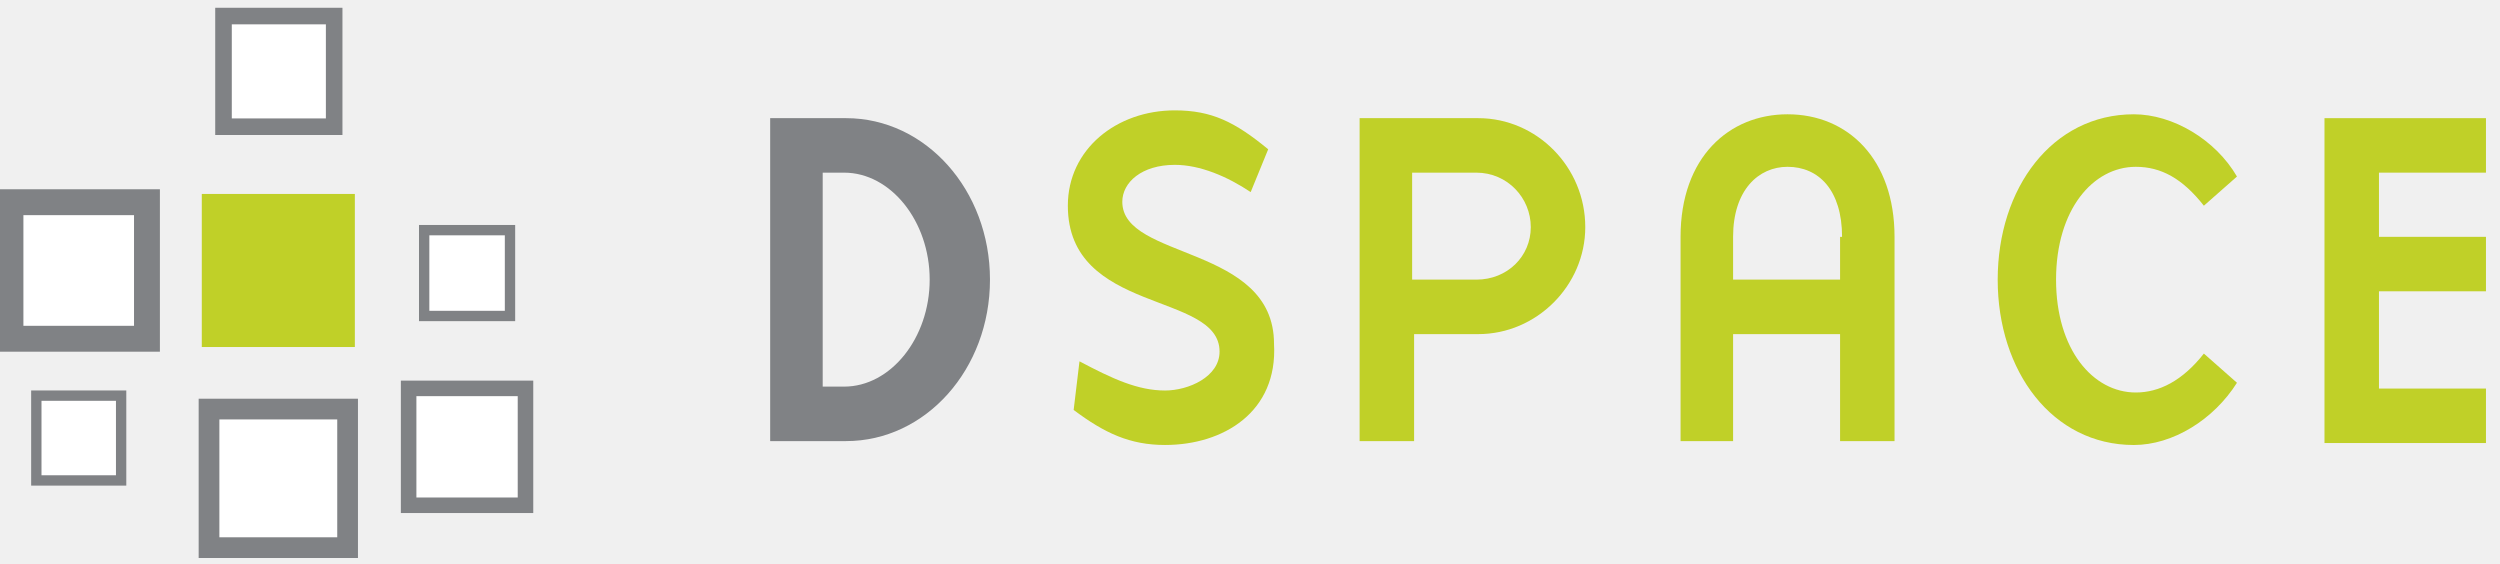
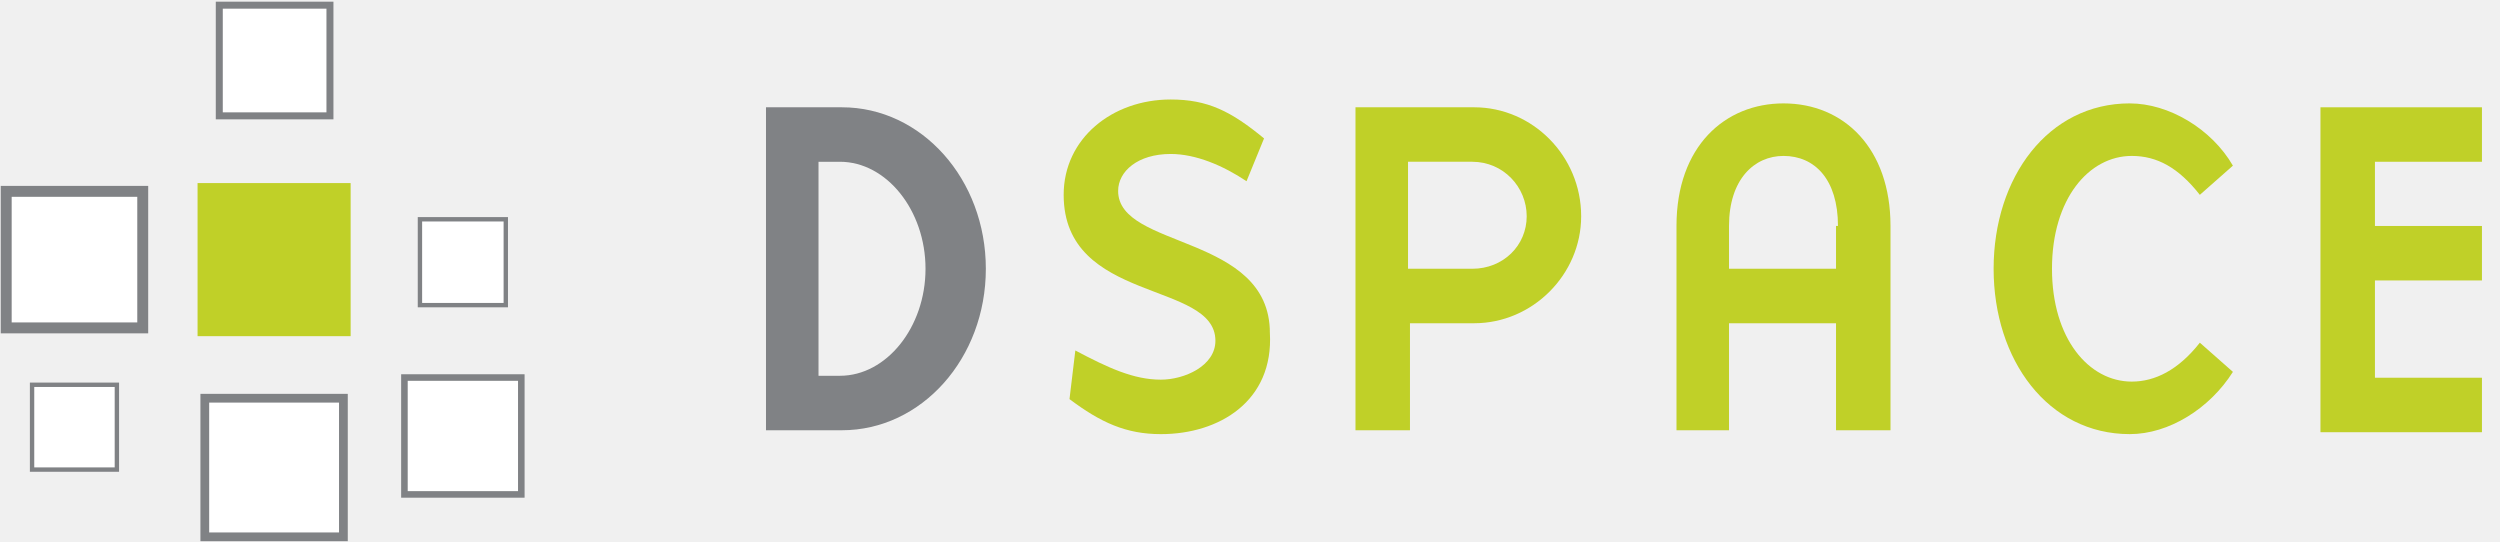
- <svg xmlns="http://www.w3.org/2000/svg" version="1.1" id="svg3053" x="0px" y="0px" width="102px" height="23px" viewBox="69.35 14.7 102 23" enable-background="new 69.35 14.7 102 23" xml:space="preserve">
+ <svg xmlns="http://www.w3.org/2000/svg" width="241.7" height="52.4" id="svg3053" version="1.1">
+   <defs id="defs3079" />
+   <style type="text/css" id="style3055">
+ 	.st0{fill:#FFFFFF;stroke:#808285;stroke-width:1.056;}
+ 	.st1{fill:#808285;}
+ 	.st2{fill:#C0D028;}
+ 	.st3{fill:#FFFFFF;stroke:#808285;stroke-width:0.422;}
+ 	.st4{fill:#FFFFFF;stroke:#808285;stroke-width:0.634;}
+ 	.st5{fill:#FFFFFF;stroke:#808285;stroke-width:0.676;}
+ 	.st6{fill:#FFFFFF;stroke:#808285;stroke-width:0.845;}
+ </style>
  <g id="g3057">
    <g id="svg_1">
-       <rect id="svg_2" x="77.583" y="22.613" fill="#C0D028" width="6.245" height="6.245" />
+       <rect x="19.1" y="17.7" class="st2" width="14.8" height="14.8" id="svg_2" style="fill:#c0d028" />
      <g id="svg_3">
-         <rect id="svg_4" x="86.656" y="24.09" fill="#FFFFFF" stroke="#808285" stroke-width="0.422" width="3.502" height="3.502" />
-         <rect id="svg_5" x="78.469" y="15.355" fill="#FFFFFF" stroke="#808285" stroke-width="0.676" width="4.515" height="4.515" />
-         <rect id="svg_6" x="69.777" y="22.95" fill="#FFFFFF" stroke="#808285" stroke-width="1.056" width="5.569" height="5.571" />
-         <rect id="svg_7" x="70.832" y="30.842" fill="#FFFFFF" stroke="#808285" stroke-width="0.422" width="3.46" height="3.46" />
-         <rect id="svg_8" x="77.878" y="31.39" fill="#FFFFFF" stroke="#808285" stroke-width="0.845" width="5.654" height="5.654" />
-         <rect id="svg_9" x="86.022" y="30.546" fill="#FFFFFF" stroke="#808285" stroke-width="0.634" width="4.768" height="4.769" />
+         <rect x="40.6" y="21.2" class="st3" width="8.3" height="8.3" id="svg_4" style="fill:#ffffff;stroke:#808285;stroke-width:0.423" />
+         <rect x="21.2" y="0.5" class="st5" width="10.7" height="10.7" id="svg_5" style="fill:#ffffff;stroke:#808285;stroke-width:0.676" />
+         <rect x="0.6" y="18.5" class="st0" width="13.2" height="13.2" id="svg_6" style="fill:#ffffff;stroke:#808285;stroke-width:1.056" />
+         <rect x="3.1" y="37.2" class="st3" width="8.2" height="8.2" id="svg_7" style="fill:#ffffff;stroke:#808285;stroke-width:0.423" />
+         <rect x="19.8" y="38.5" class="st6" width="13.4" height="13.4" id="svg_8" style="fill:#ffffff;stroke:#808285;stroke-width:0.845" />
+         <rect x="39.1" y="36.5" class="st4" width="11.3" height="11.3" id="svg_9" style="fill:#ffffff;stroke:#808285;stroke-width:0.634" />
      </g>
      <g id="svg_10">
-         <path id="svg_11" fill="#808285" d="M100.773,19.521h3.095c3.254,0,5.873,2.937,5.873,6.588     c0,3.651-2.619,6.588-5.873,6.588c-0.318,0-3.095,0-3.095,0V19.521L100.773,19.521z M102.916,30.474h0.873     c1.905,0,3.492-1.984,3.492-4.365c0-2.381-1.587-4.365-3.492-4.365c-0.317,0-0.873,0-0.873,0V30.474z" />
-         <path id="svg_12" fill="#C0D028" d="M116.885,32.855c-1.428,0-2.46-0.477-3.73-1.429     l0.238-1.984c1.349,0.715,2.381,1.191,3.492,1.191c0.953,0,2.223-0.556,2.223-1.588c0-2.46-6.19-1.509-6.19-5.953     c0-2.301,1.984-3.889,4.365-3.889c1.508,0,2.46,0.476,3.809,1.588l-0.714,1.746c-0.953-0.635-2.063-1.111-3.095-1.111     c-1.35,0-2.143,0.714-2.143,1.508c0,2.381,6.19,1.747,6.19,5.794C121.489,31.507,119.267,32.855,116.885,32.855L116.885,32.855z" />
-         <path id="svg_13" fill="#C0D028" d="M134.029,23.966c0,2.382-1.983,4.366-4.365,4.366     c-0.159,0-2.619,0-2.619,0v4.365h-2.223V19.521h4.842C132.045,19.521,134.029,21.506,134.029,23.966L134.029,23.966z      M131.806,23.966c0-1.19-0.951-2.222-2.222-2.222c-0.238,0-2.619,0-2.619,0v4.365h2.619     C130.855,26.109,131.806,25.157,131.806,23.966z" />
-         <path id="svg_14" fill="#C0D028" d="M140.14,32.697h-2.223v-8.334c0-3.254,1.984-5,4.365-5     c2.461,0,4.365,1.826,4.365,5v8.334h-2.222v-4.365h-4.365v4.365H140.14L140.14,32.697z M144.506,24.363     c0-1.905-0.953-2.857-2.224-2.857c-1.189,0-2.222,0.953-2.222,2.857v1.746h4.365v-1.746H144.506L144.506,24.363z" />
-         <path id="svg_15" fill="#C0D028" d="M156.411,19.363c1.588,0,3.334,1.032,4.207,2.54     l-1.35,1.19c-0.873-1.111-1.746-1.587-2.777-1.587c-1.746,0-3.254,1.746-3.254,4.604c0,2.856,1.508,4.604,3.254,4.604     c0.952,0,1.904-0.477,2.777-1.588l1.35,1.191c-0.952,1.508-2.619,2.539-4.207,2.539c-3.333,0-5.555-3.016-5.555-6.746     S153.078,19.363,156.411,19.363L156.411,19.363L156.411,19.363z" />
-         <path id="svg_16" fill="#C0D028" d="M164.189,19.521h6.588v2.223h-4.365v2.619h4.365v2.222     h-4.365v3.968h4.365v2.223h-6.588V19.521L164.189,19.521z" />
+         <path class="st1" d="m 74.056,10.373 7.336,0 c 7.712,0 13.919,6.959 13.919,15.612 0,8.652 -6.207,15.612 -13.919,15.612 -0.752,0 -7.336,0 -7.336,0 l 0,-31.223 0,-6e-6 z m 5.078,25.957 2.069,0 c 4.514,0 8.276,-4.702 8.276,-10.345 0,-5.643 -3.762,-10.345 -8.276,-10.345 -0.752,0 -2.069,0 -2.069,0 l 0,20.69 z" id="svg_11" style="fill:#808285" />
+         <path class="st2" d="m 112.239,41.972 c -3.386,0 -5.831,-1.129 -8.84,-3.386 l 0.564,-4.702 c 3.198,1.693 5.643,2.821 8.276,2.821 2.257,0 5.267,-1.317 5.267,-3.762 0,-5.831 -14.671,-3.574 -14.671,-14.107 0,-5.455 4.702,-9.217 10.345,-9.217 3.574,0 5.831,1.129 9.028,3.762 l -1.693,4.138 c -2.257,-1.505 -4.89,-2.633 -7.336,-2.633 -3.198,0 -5.078,1.693 -5.078,3.574 0,5.643 14.671,4.138 14.671,13.731 0.376,6.583 -4.89,9.781 -10.533,9.781 z" id="svg_12" style="fill:#c0d028" />
+         <path class="st2" d="m 152.867,20.906 c 0,5.643 -4.702,10.345 -10.345,10.345 -0.377,0 -6.207,0 -6.207,0 l 0,10.345 -5.267,0 0,-31.223 11.474,0 c 5.642,0 10.345,4.702 10.345,10.533 l 0,0 z m -5.266,0 c 0,-2.821 -2.257,-5.267 -5.266,-5.267 -0.565,0 -6.208,0 -6.208,0 l 0,10.345 6.208,0 c 3.009,0 5.266,-2.257 5.266,-5.078 z" id="svg_13" style="fill:#c0d028" />
+         <path class="st2" d="m 167.35,41.596 -5.267,0 0,-19.75 c 0,-7.712 4.702,-11.85 10.345,-11.85 5.831,0 10.345,4.326 10.345,11.85 l 0,19.75 -5.267,0 0,-10.345 -10.345,0 0,10.345 0.188,0 z m 10.345,-19.75 c 0,-4.514 -2.257,-6.771 -5.267,-6.771 -2.821,0 -5.267,2.257 -5.267,6.771 l 0,4.138 10.345,0 0,-4.138 0.188,0 z" id="svg_14" style="fill:#c0d028" />
+         <path class="st2" d="m 205.909,9.997 c 3.762,0 7.9,2.445 9.969,6.019 l -3.197,2.821 c -2.069,-2.633 -4.138,-3.762 -6.583,-3.762 -4.139,0 -7.712,4.138 -7.712,10.909 0,6.771 3.573,10.909 7.712,10.909 2.257,0 4.514,-1.129 6.583,-3.762 l 3.197,2.821 c -2.257,3.574 -6.207,6.019 -9.969,6.019 -7.899,0 -13.166,-7.148 -13.166,-15.988 0,-8.84 5.266,-15.988 13.166,-15.988 l 0,0 z" id="svg_15" style="fill:#c0d028" />
+         <path class="st2" d="m 224.342,10.373 15.612,0 0,5.267 -10.345,0 0,6.207 10.345,0 0,5.267 -10.345,0 0,9.405 10.345,0 0,5.267 -15.612,0 0,-31.411 0,-6e-6 z" id="svg_16" style="fill:#c0d028" />
      </g>
    </g>
  </g>
</svg>
